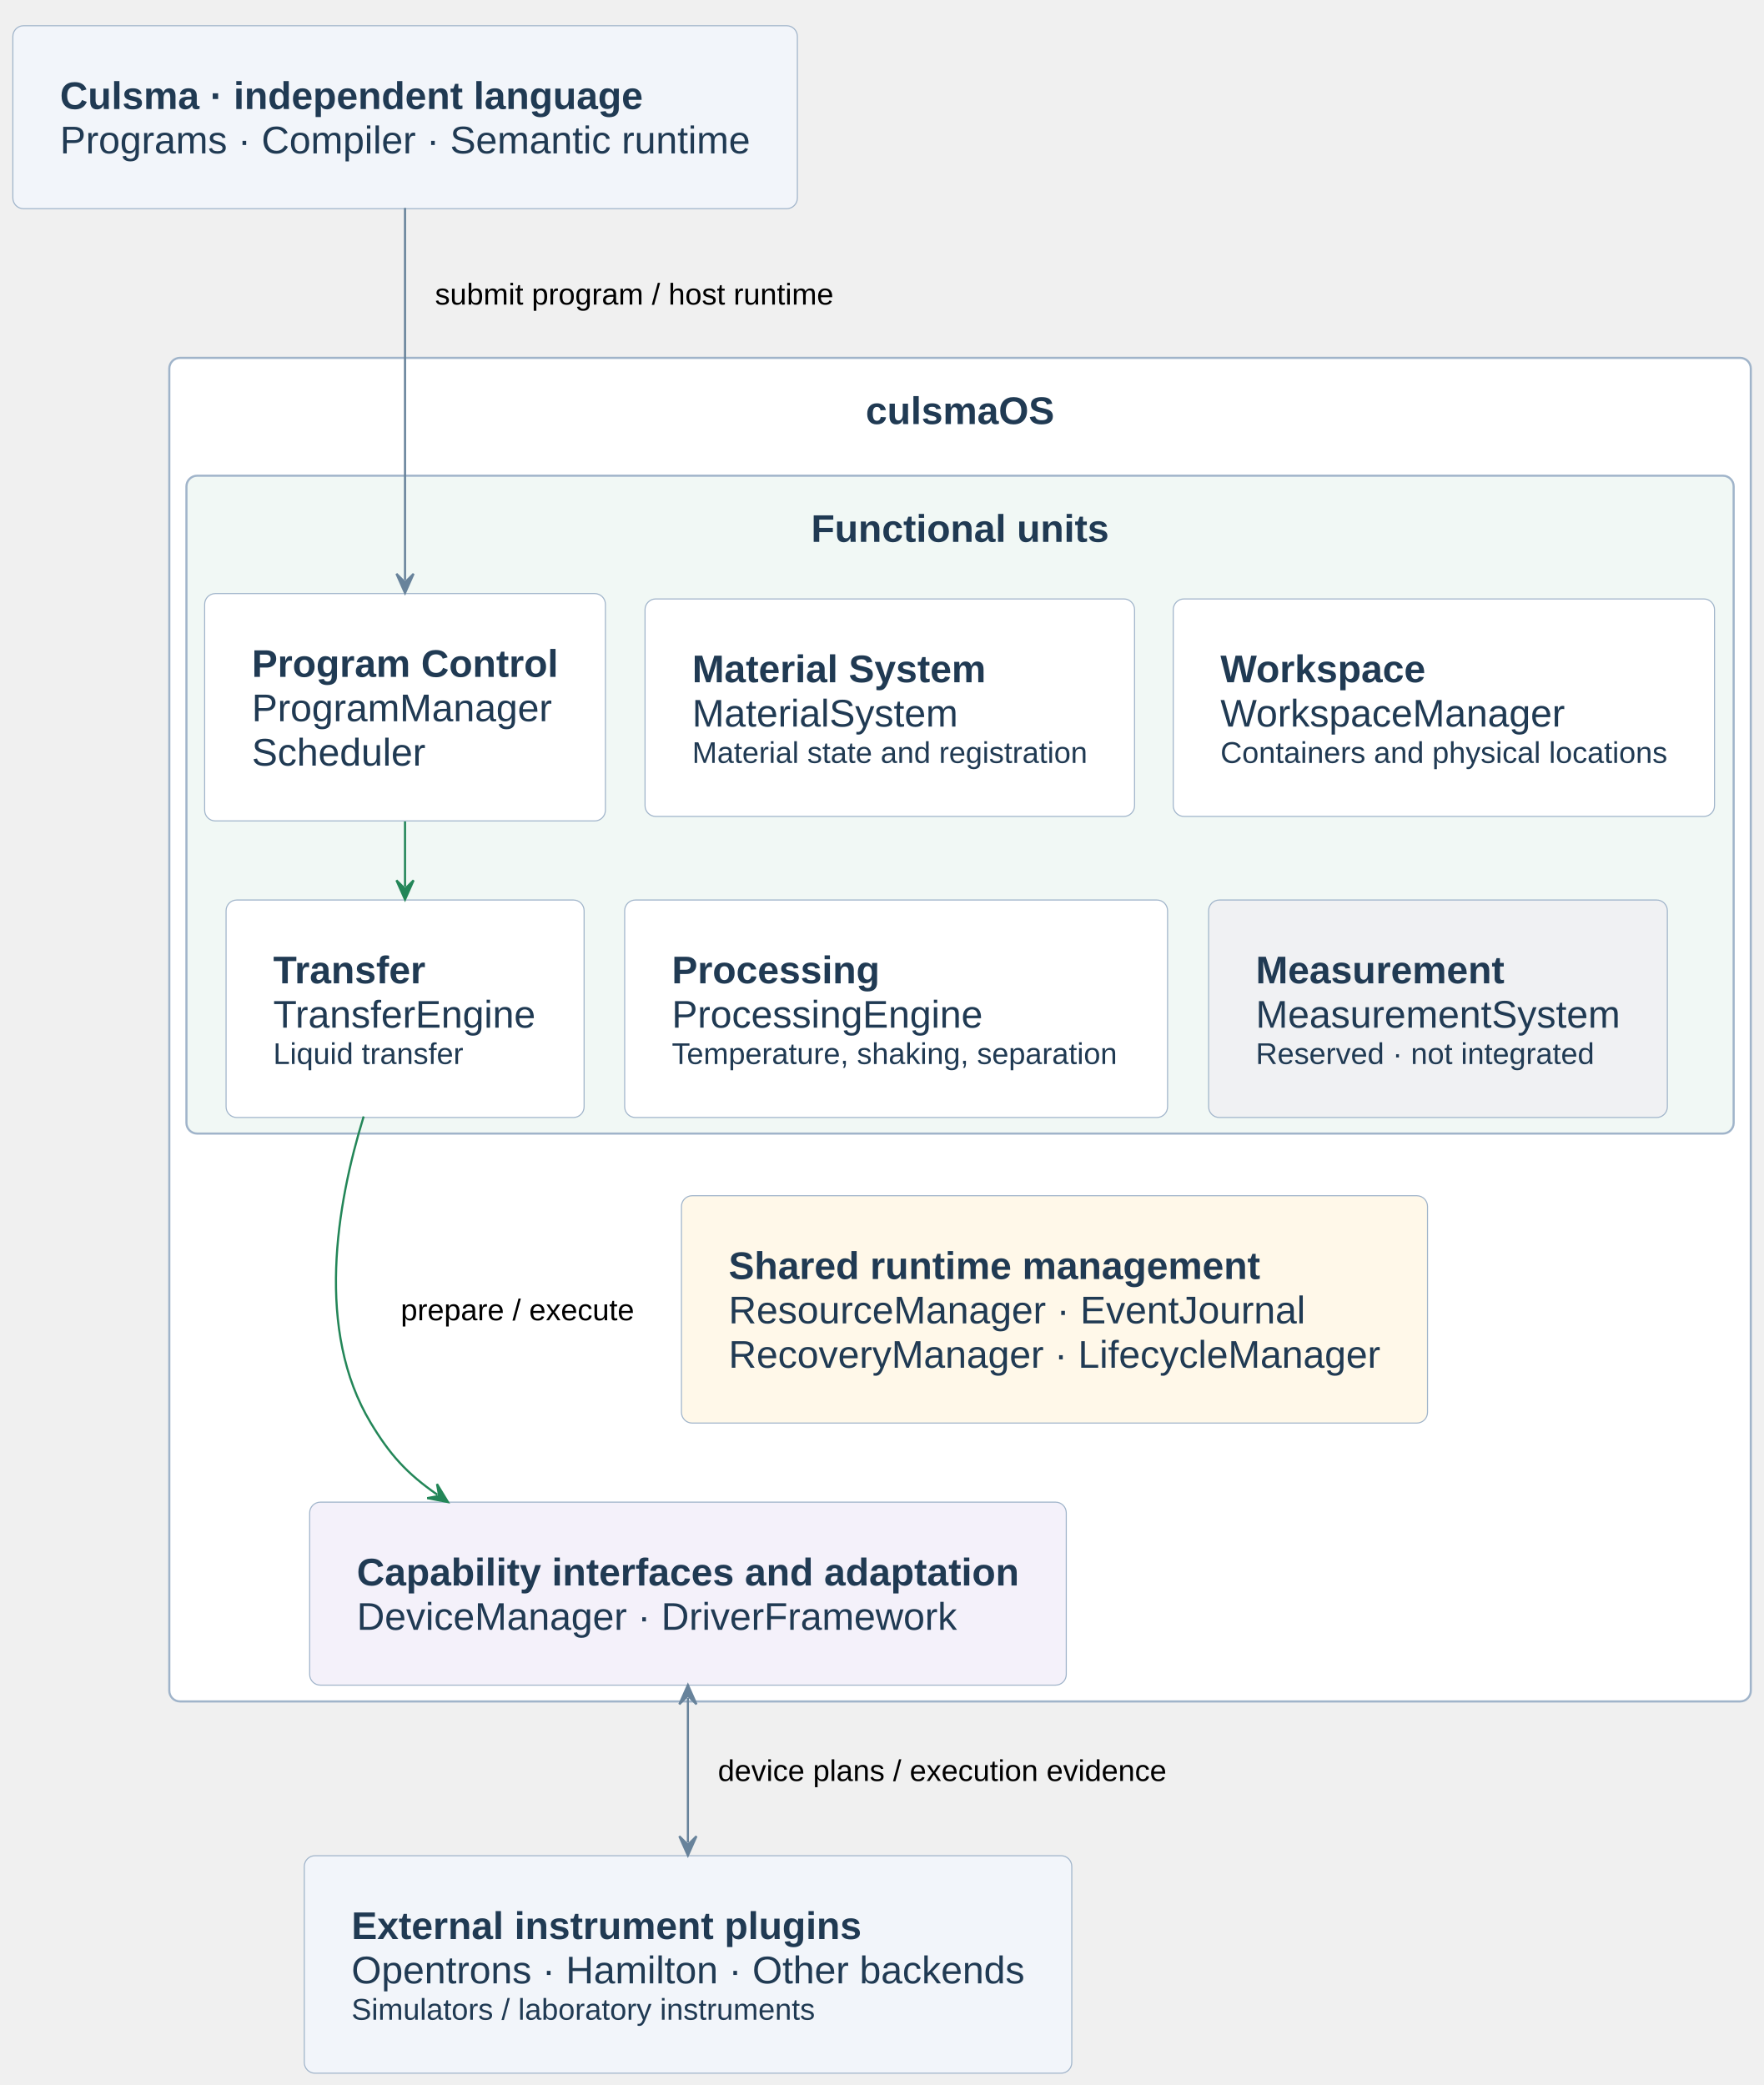
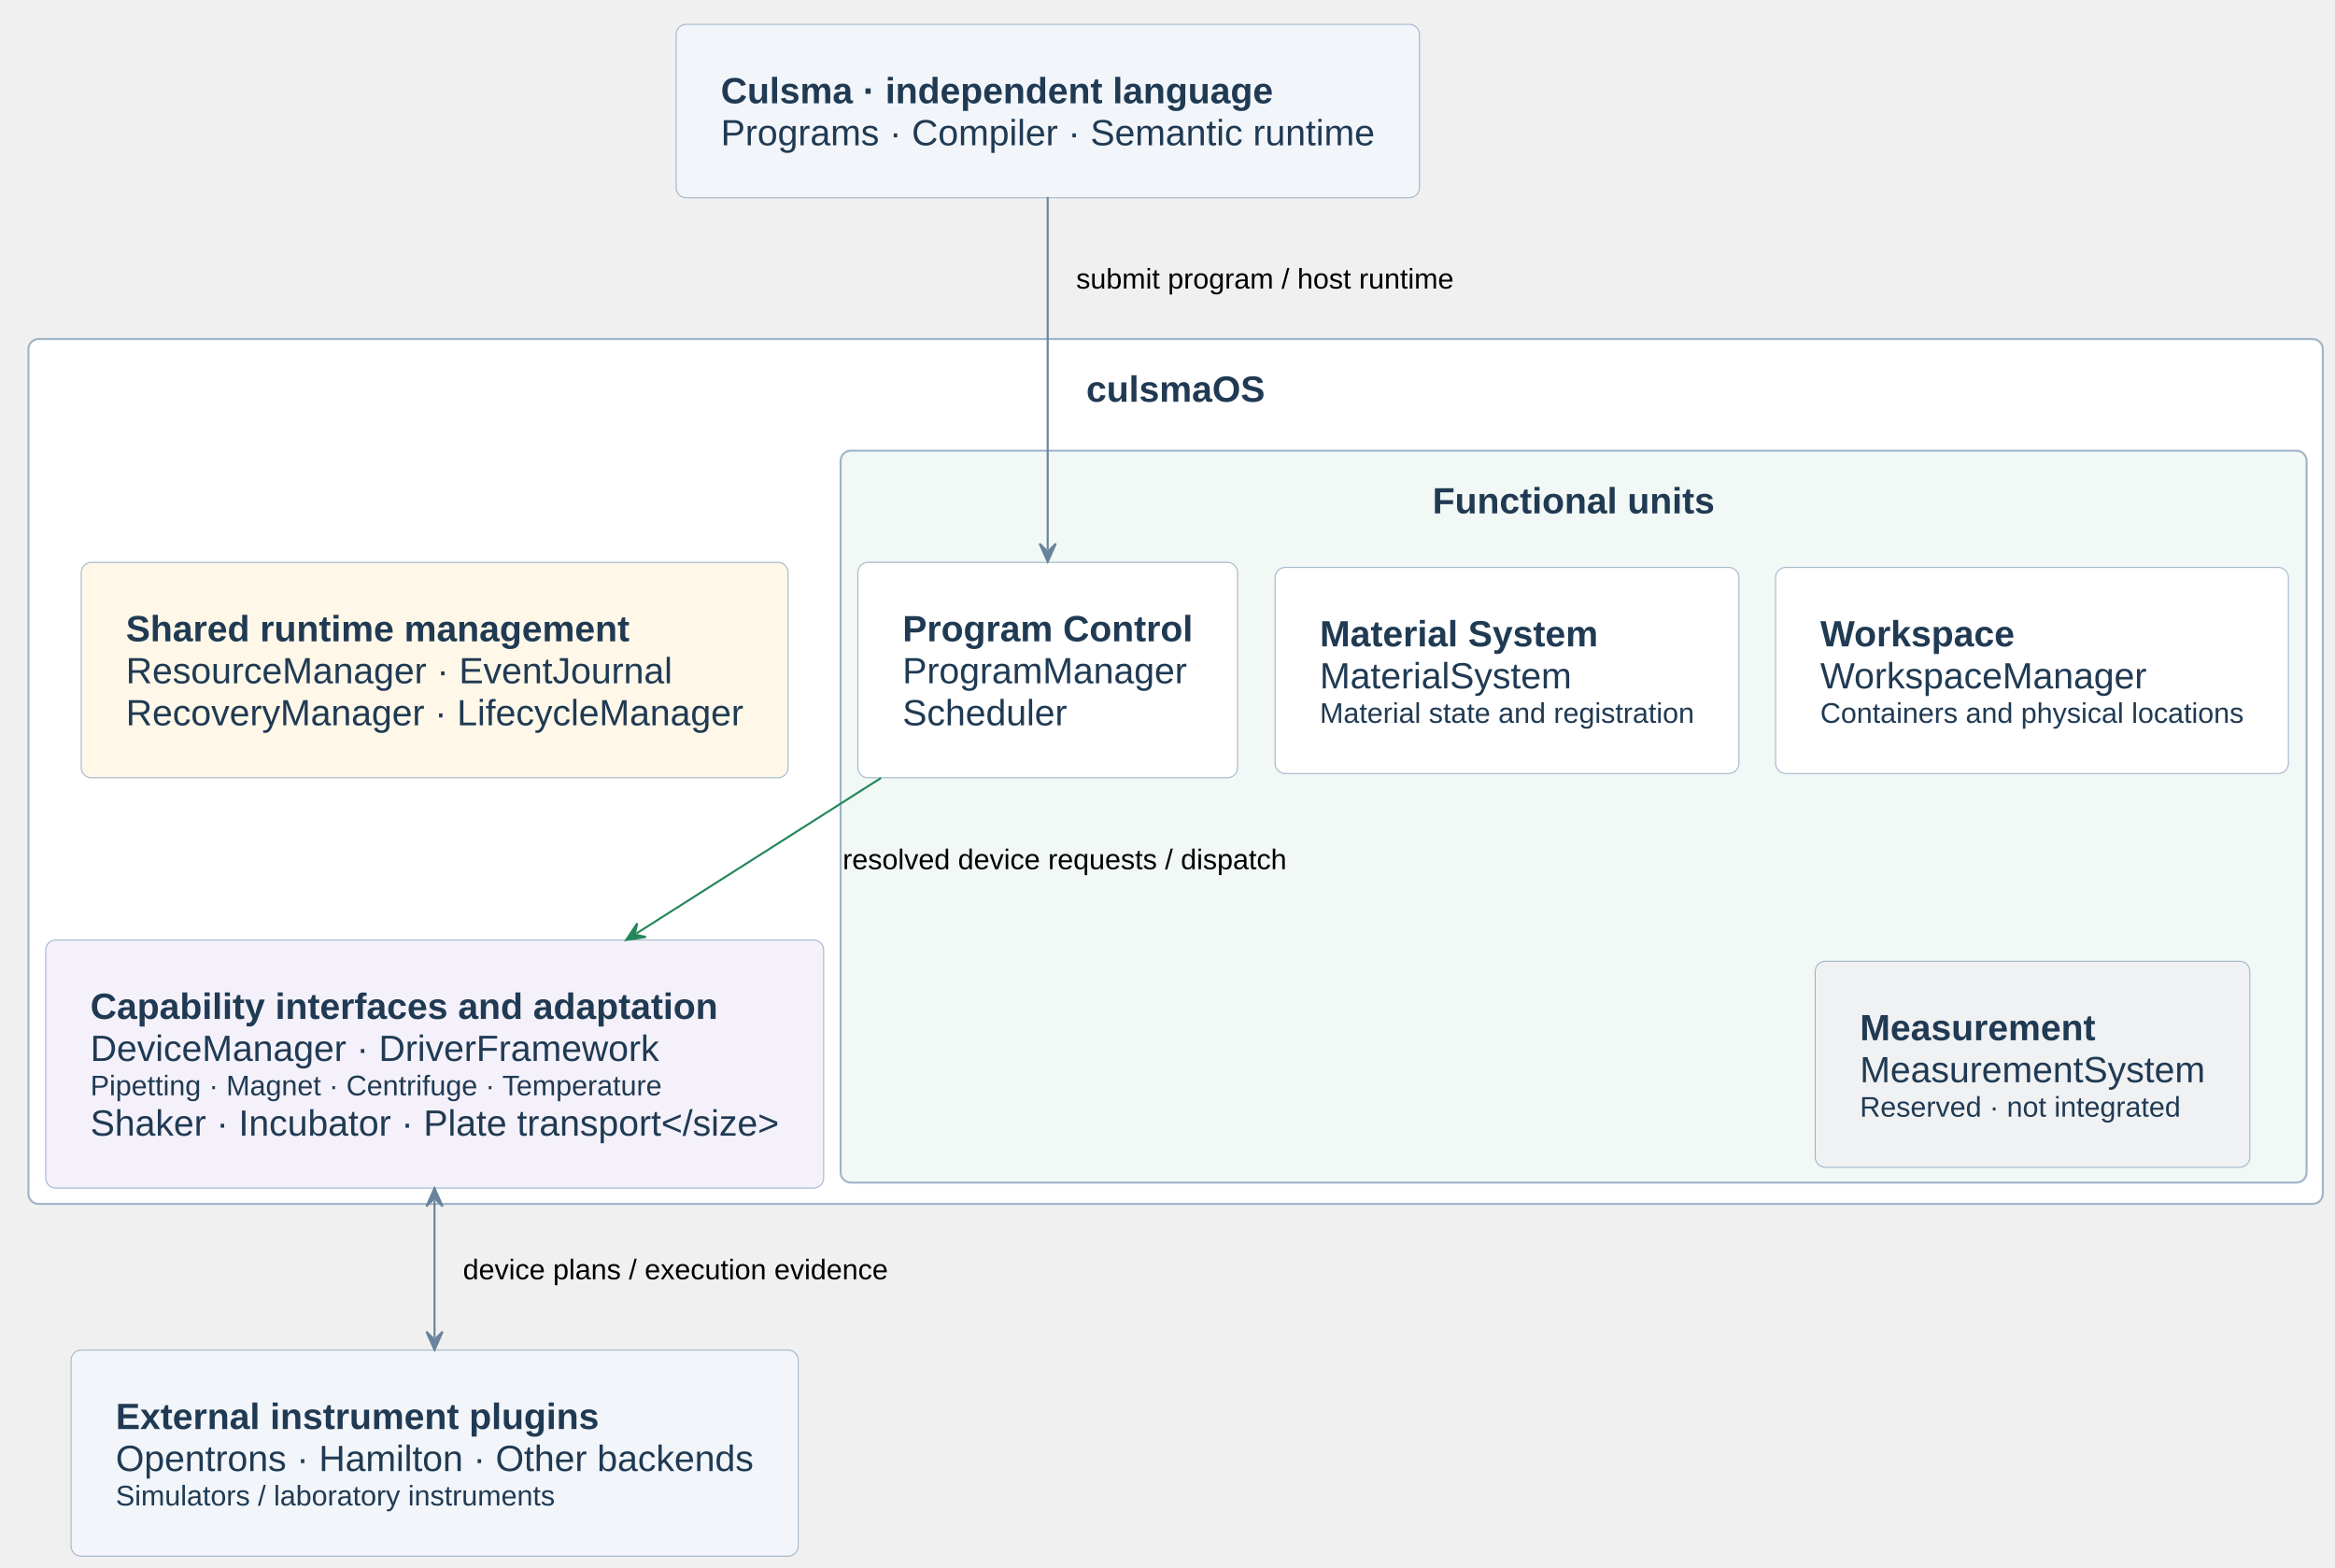
- <svg xmlns="http://www.w3.org/2000/svg" contentStyleType="text/css" data-diagram-type="DESCRIPTION" height="973px" preserveAspectRatio="none" style="width:823px;height:973px;background:#FFFFFF;" version="1.1" viewBox="0 0 823 973" width="823px" zoomAndPan="magnify">
+ <svg xmlns="http://www.w3.org/2000/svg" contentStyleType="text/css" data-diagram-type="DESCRIPTION" height="772px" preserveAspectRatio="none" style="width:1150px;height:772px;background:#FFFFFF;" version="1.1" viewBox="0 0 1150 772" width="1150px" zoomAndPan="magnify">
  <defs />
  <g>
    <g class="cluster" data-entity="OS" data-source-line="26" data-uid="ent0003" id="cluster_OS">
-       <rect fill="#FFFFFF" height="627" rx="5" ry="5" style="stroke:#A0B4CA;stroke-width:1;" width="738" x="79" y="167" />
-       <text fill="#203A53" font-family="Arial" font-size="18" font-weight="bold" lengthAdjust="spacing" textLength="88.04" x="403.98" y="197.884">culsmaOS</text>
+       <rect fill="#FFFFFF" height="426" rx="5" ry="5" style="stroke:#A0B4CA;stroke-width:1;" width="1130" x="14" y="167" />
+       <text fill="#203A53" font-family="Arial" font-size="18" font-weight="bold" lengthAdjust="spacing" textLength="88.04" x="534.98" y="197.884">culsmaOS</text>
    </g>
    <g class="cluster" data-entity="UNITS" data-source-line="27" data-uid="ent0004" id="cluster_UNITS">
-       <rect fill="#F1F8F5" height="307" rx="5" ry="5" style="stroke:#A0B4CA;stroke-width:1;" width="722" x="87" y="222" />
-       <text fill="#203A53" font-family="Arial" font-size="18" font-weight="bold" lengthAdjust="spacing" textLength="138.99" x="378.505" y="252.884">Functional units</text>
+       <rect fill="#F1F8F5" height="360.5" rx="5" ry="5" style="stroke:#A0B4CA;stroke-width:1;" width="722" x="414" y="222" />
+       <text fill="#203A53" font-family="Arial" font-size="18" font-weight="bold" lengthAdjust="spacing" textLength="138.99" x="705.505" y="252.884">Functional units</text>
    </g>
    <g class="entity" data-entity="LANGUAGE" data-source-line="25" data-uid="ent0002" id="entity_LANGUAGE">
-       <rect fill="#F2F5FA" height="85.397" rx="5" ry="5" style="stroke:#A0B4CA;stroke-width:0.5;" width="366.084" x="6" y="12" />
-       <text fill="#203A53" font-family="Arial" font-size="18" font-weight="bold" lengthAdjust="spacing" textLength="272.03" x="28" y="50.884">Culsma · independent language</text>
-       <text fill="#203A53" font-family="Arial" font-size="18" lengthAdjust="spacing" textLength="322.084" x="28" y="71.582">Programs · Compiler · Semantic runtime</text>
+       <rect fill="#F2F5FA" height="85.397" rx="5" ry="5" style="stroke:#A0B4CA;stroke-width:0.5;" width="366.084" x="333" y="12" />
+       <text fill="#203A53" font-family="Arial" font-size="18" font-weight="bold" lengthAdjust="spacing" textLength="272.03" x="355" y="50.884">Culsma · independent language</text>
+       <text fill="#203A53" font-family="Arial" font-size="18" lengthAdjust="spacing" textLength="322.084" x="355" y="71.582">Programs · Compiler · Semantic runtime</text>
    </g>
-     <g class="entity" data-entity="PLUGINS" data-source-line="46" data-uid="ent0021" id="entity_PLUGINS">
-       <rect fill="#F2F5FA" height="101.495" rx="5" ry="5" style="stroke:#A0B4CA;stroke-width:0.5;" width="358.139" x="142" y="866" />
-       <text fill="#203A53" font-family="Arial" font-size="18" font-weight="bold" lengthAdjust="spacing" textLength="238.034" x="164" y="904.884">External instrument plugins</text>
-       <text fill="#203A53" font-family="Arial" font-size="18" lengthAdjust="spacing" textLength="314.139" x="164" y="925.582">Opentrons · Hamilton · Other backends</text>
-       <text fill="#203A53" font-family="Arial" font-size="14" lengthAdjust="spacing" textLength="216.303" x="164" y="942.528">Simulators / laboratory instruments</text>
+     <g class="entity" data-entity="PLUGINS" data-source-line="40" data-uid="ent0015" id="entity_PLUGINS">
+       <rect fill="#F2F5FA" height="101.495" rx="5" ry="5" style="stroke:#A0B4CA;stroke-width:0.5;" width="358.139" x="35" y="665" />
+       <text fill="#203A53" font-family="Arial" font-size="18" font-weight="bold" lengthAdjust="spacing" textLength="238.034" x="57" y="703.884">External instrument plugins</text>
+       <text fill="#203A53" font-family="Arial" font-size="18" lengthAdjust="spacing" textLength="314.139" x="57" y="724.582">Opentrons · Hamilton · Other backends</text>
+       <text fill="#203A53" font-family="Arial" font-size="14" lengthAdjust="spacing" textLength="216.303" x="57" y="741.528">Simulators / laboratory instruments</text>
    </g>
-     <g class="entity" data-entity="COMMON" data-source-line="41" data-uid="ent0017" id="entity_COMMON">
-       <rect fill="#FFF8E9" height="106.095" rx="5" ry="5" style="stroke:#A0B4CA;stroke-width:0.5;" width="348.137" x="318" y="558" />
-       <text fill="#203A53" font-family="Arial" font-size="18" font-weight="bold" lengthAdjust="spacing" textLength="248.062" x="340" y="596.884">Shared runtime management</text>
-       <text fill="#203A53" font-family="Arial" font-size="18" lengthAdjust="spacing" textLength="269.139" x="340" y="617.582">ResourceManager · EventJournal</text>
-       <text fill="#203A53" font-family="Arial" font-size="18" lengthAdjust="spacing" textLength="304.137" x="340" y="638.28">RecoveryManager · LifecycleManager</text>
+     <g class="entity" data-entity="COMMON" data-source-line="36" data-uid="ent0012" id="entity_COMMON">
+       <rect fill="#FFF8E9" height="106.095" rx="5" ry="5" style="stroke:#A0B4CA;stroke-width:0.5;" width="348.137" x="40" y="277" />
+       <text fill="#203A53" font-family="Arial" font-size="18" font-weight="bold" lengthAdjust="spacing" textLength="248.062" x="62" y="315.884">Shared runtime management</text>
+       <text fill="#203A53" font-family="Arial" font-size="18" lengthAdjust="spacing" textLength="269.139" x="62" y="336.582">ResourceManager · EventJournal</text>
+       <text fill="#203A53" font-family="Arial" font-size="18" lengthAdjust="spacing" textLength="304.137" x="62" y="357.28">RecoveryManager · LifecycleManager</text>
    </g>
-     <g class="entity" data-entity="ACCESS" data-source-line="42" data-uid="ent0018" id="entity_ACCESS">
-       <rect fill="#F4F1FA" height="85.397" rx="5" ry="5" style="stroke:#A0B4CA;stroke-width:0.5;" width="353.067" x="144.5" y="701" />
-       <text fill="#203A53" font-family="Arial" font-size="18" font-weight="bold" lengthAdjust="spacing" textLength="309.067" x="166.5" y="739.884">Capability interfaces and adaptation</text>
-       <text fill="#203A53" font-family="Arial" font-size="18" lengthAdjust="spacing" textLength="280.063" x="166.5" y="760.582">DeviceManager · DriverFramework</text>
+     <g class="entity" data-entity="ACCESS" data-source-line="37" data-uid="ent0013" id="entity_ACCESS">
+       <rect fill="#F4F1FA" height="122.193" rx="5" ry="5" style="stroke:#A0B4CA;stroke-width:0.5;" width="383.17" x="22.5" y="463" />
+       <text fill="#203A53" font-family="Arial" font-size="18" font-weight="bold" lengthAdjust="spacing" textLength="309.067" x="44.5" y="501.884">Capability interfaces and adaptation</text>
+       <text fill="#203A53" font-family="Arial" font-size="18" lengthAdjust="spacing" textLength="280.063" x="44.5" y="522.582">DeviceManager · DriverFramework</text>
+       <text fill="#203A53" font-family="Arial" font-size="14" lengthAdjust="spacing" textLength="283.24" x="44.5" y="539.528">Pipetting · Magnet · Centrifuge · Temperature</text>
+       <text fill="#203A53" font-family="Arial" font-size="18" lengthAdjust="spacing" textLength="339.17" x="44.5" y="559.379">Shaker · Incubator · Plate transport&lt;/size&gt;</text>
    </g>
    <g class="entity" data-entity="CONTROL" data-source-line="28" data-uid="ent0005" id="entity_CONTROL">
-       <rect fill="#FFFFFF" height="106.095" rx="5" ry="5" style="stroke:#A0B4CA;stroke-width:0.5;" width="187.007" x="95.5" y="277" />
-       <text fill="#203A53" font-family="Arial" font-size="18" font-weight="bold" lengthAdjust="spacing" textLength="143.007" x="117.5" y="315.884">Program Control</text>
-       <text fill="#203A53" font-family="Arial" font-size="18" lengthAdjust="spacing" textLength="140.062" x="117.5" y="336.582">ProgramManager</text>
-       <text fill="#203A53" font-family="Arial" font-size="18" lengthAdjust="spacing" textLength="81.053" x="117.5" y="357.28">Scheduler</text>
+       <rect fill="#FFFFFF" height="106.095" rx="5" ry="5" style="stroke:#A0B4CA;stroke-width:0.5;" width="187.007" x="422.5" y="277" />
+       <text fill="#203A53" font-family="Arial" font-size="18" font-weight="bold" lengthAdjust="spacing" textLength="143.007" x="444.5" y="315.884">Program Control</text>
+       <text fill="#203A53" font-family="Arial" font-size="18" lengthAdjust="spacing" textLength="140.062" x="444.5" y="336.582">ProgramManager</text>
+       <text fill="#203A53" font-family="Arial" font-size="18" lengthAdjust="spacing" textLength="81.053" x="444.5" y="357.28">Scheduler</text>
    </g>
    <g class="entity" data-entity="MATERIAL" data-source-line="29" data-uid="ent0006" id="entity_MATERIAL">
-       <rect fill="#FFFFFF" height="101.495" rx="5" ry="5" style="stroke:#A0B4CA;stroke-width:0.5;" width="228.427" x="301" y="279.5" />
-       <text fill="#203A53" font-family="Arial" font-size="18" font-weight="bold" lengthAdjust="spacing" textLength="137.065" x="323" y="318.384">Material System</text>
-       <text fill="#203A53" font-family="Arial" font-size="18" lengthAdjust="spacing" textLength="124.031" x="323" y="339.082">MaterialSystem</text>
-       <text fill="#203A53" font-family="Arial" font-size="14" lengthAdjust="spacing" textLength="184.427" x="323" y="356.028">Material state and registration</text>
+       <rect fill="#FFFFFF" height="101.495" rx="5" ry="5" style="stroke:#A0B4CA;stroke-width:0.5;" width="228.427" x="628" y="279.5" />
+       <text fill="#203A53" font-family="Arial" font-size="18" font-weight="bold" lengthAdjust="spacing" textLength="137.065" x="650" y="318.384">Material System</text>
+       <text fill="#203A53" font-family="Arial" font-size="18" lengthAdjust="spacing" textLength="124.031" x="650" y="339.082">MaterialSystem</text>
+       <text fill="#203A53" font-family="Arial" font-size="14" lengthAdjust="spacing" textLength="184.427" x="650" y="356.028">Material state and registration</text>
    </g>
    <g class="entity" data-entity="WORKSPACE" data-source-line="30" data-uid="ent0007" id="entity_WORKSPACE">
-       <rect fill="#FFFFFF" height="101.495" rx="5" ry="5" style="stroke:#A0B4CA;stroke-width:0.5;" width="252.565" x="547.5" y="279.5" />
-       <text fill="#203A53" font-family="Arial" font-size="18" font-weight="bold" lengthAdjust="spacing" textLength="96.038" x="569.5" y="318.384">Workspace</text>
-       <text fill="#203A53" font-family="Arial" font-size="18" lengthAdjust="spacing" textLength="161.068" x="569.5" y="339.082">WorkspaceManager</text>
-       <text fill="#203A53" font-family="Arial" font-size="14" lengthAdjust="spacing" textLength="208.565" x="569.5" y="356.028">Containers and physical locations</text>
+       <rect fill="#FFFFFF" height="101.495" rx="5" ry="5" style="stroke:#A0B4CA;stroke-width:0.5;" width="252.565" x="874.5" y="279.5" />
+       <text fill="#203A53" font-family="Arial" font-size="18" font-weight="bold" lengthAdjust="spacing" textLength="96.038" x="896.5" y="318.384">Workspace</text>
+       <text fill="#203A53" font-family="Arial" font-size="18" lengthAdjust="spacing" textLength="161.068" x="896.5" y="339.082">WorkspaceManager</text>
+       <text fill="#203A53" font-family="Arial" font-size="14" lengthAdjust="spacing" textLength="208.565" x="896.5" y="356.028">Containers and physical locations</text>
    </g>
-     <g class="entity" data-entity="TRANSFER" data-source-line="31" data-uid="ent0008" id="entity_TRANSFER">
-       <rect fill="#FFFFFF" height="101.495" rx="5" ry="5" style="stroke:#A0B4CA;stroke-width:0.5;" width="167.065" x="105.5" y="420" />
-       <text fill="#203A53" font-family="Arial" font-size="18" font-weight="bold" lengthAdjust="spacing" textLength="72.026" x="127.5" y="458.884">Transfer</text>
-       <text fill="#203A53" font-family="Arial" font-size="18" lengthAdjust="spacing" textLength="123.064" x="127.5" y="479.582">TransferEngine</text>
-       <text fill="#203A53" font-family="Arial" font-size="14" lengthAdjust="spacing" textLength="88.717" x="127.5" y="496.528">Liquid transfer</text>
+     <g class="entity" data-entity="MEASURE" data-source-line="31" data-uid="ent0008" id="entity_MEASURE">
+       <rect fill="#F0F1F3" height="101.495" rx="5" ry="5" style="stroke:#A0B4CA;stroke-width:0.5;" width="214.06" x="894" y="473.5" />
+       <text fill="#203A53" font-family="Arial" font-size="18" font-weight="bold" lengthAdjust="spacing" textLength="116.042" x="916" y="512.384">Measurement</text>
+       <text fill="#203A53" font-family="Arial" font-size="18" lengthAdjust="spacing" textLength="170.06" x="916" y="533.082">MeasurementSystem</text>
+       <text fill="#203A53" font-family="Arial" font-size="14" lengthAdjust="spacing" textLength="157.978" x="916" y="550.028">Reserved · not integrated</text>
    </g>
-     <g class="entity" data-entity="PROCESS" data-source-line="32" data-uid="ent0009" id="entity_PROCESS">
-       <rect fill="#FFFFFF" height="101.495" rx="5" ry="5" style="stroke:#A0B4CA;stroke-width:0.5;" width="253.337" x="291.5" y="420" />
-       <text fill="#203A53" font-family="Arial" font-size="18" font-weight="bold" lengthAdjust="spacing" textLength="97.04" x="313.5" y="458.884">Processing</text>
-       <text fill="#203A53" font-family="Arial" font-size="18" lengthAdjust="spacing" textLength="145.09" x="313.5" y="479.582">ProcessingEngine</text>
-       <text fill="#203A53" font-family="Arial" font-size="14" lengthAdjust="spacing" textLength="209.337" x="313.5" y="496.528">Temperature, shaking, separation</text>
+     <g class="link" data-entity-1="LANGUAGE" data-entity-2="CONTROL" data-uid="lnk16" id="link_LANGUAGE_CONTROL">
+       <polygon fill="#68839B" points="516,276.757,520,267.757,516,271.757,512,267.757,516,276.757" style="stroke:#68839B;stroke-width:1;" />
+       <path d="M516,97.039 C516,145.157 516,218.497 516,270.757" fill="none" style="stroke:#68839B;stroke-width:1;" />
+       <text fill="#000000" font-family="Arial" font-size="14" lengthAdjust="spacing" textLength="185.958" x="530" y="142.132">submit program / host runtime</text>
    </g>
-     <g class="entity" data-entity="MEASURE" data-source-line="33" data-uid="ent0010" id="entity_MEASURE">
-       <rect fill="#F0F1F3" height="101.495" rx="5" ry="5" style="stroke:#A0B4CA;stroke-width:0.5;" width="214.06" x="564" y="420" />
-       <text fill="#203A53" font-family="Arial" font-size="18" font-weight="bold" lengthAdjust="spacing" textLength="116.042" x="586" y="458.884">Measurement</text>
-       <text fill="#203A53" font-family="Arial" font-size="18" lengthAdjust="spacing" textLength="170.06" x="586" y="479.582">MeasurementSystem</text>
-       <text fill="#203A53" font-family="Arial" font-size="14" lengthAdjust="spacing" textLength="157.978" x="586" y="496.528">Reserved · not integrated</text>
+     <g class="link" data-entity-1="CONTROL" data-entity-2="ACCESS" data-uid="lnk17" id="link_CONTROL_ACCESS">
+       <polygon fill="#238658" points="308.392,462.99,318.133,461.536,312.611,460.307,313.841,454.785,308.392,462.99" style="stroke:#238658;stroke-width:1;" />
+       <path d="M433.876,383.211 C395.101,407.863 353.677,434.199 313.455,459.77" fill="none" style="stroke:#238658;stroke-width:1;" />
+       <text fill="#000000" font-family="Arial" font-size="14" lengthAdjust="spacing" textLength="218.675" x="415" y="428.132">resolved device requests / dispatch</text>
    </g>
-     <g class="link" data-entity-1="LANGUAGE" data-entity-2="CONTROL" data-uid="lnk22" id="link_LANGUAGE_CONTROL">
-       <polygon fill="#68839B" points="189,276.757,193,267.757,189,271.757,185,267.757,189,276.757" style="stroke:#68839B;stroke-width:1;" />
-       <path d="M189,97.039 C189,145.157 189,218.497 189,270.757" fill="none" style="stroke:#68839B;stroke-width:1;" />
-       <text fill="#000000" font-family="Arial" font-size="14" lengthAdjust="spacing" textLength="185.958" x="203" y="142.132">submit program / host runtime</text>
-     </g>
-     <g class="link" data-entity-1="CONTROL" data-entity-2="TRANSFER" data-uid="lnk23" id="link_CONTROL_TRANSFER">
-       <polygon fill="#238658" points="189,419.81,193,410.81,189,414.81,185,410.81,189,419.81" style="stroke:#238658;stroke-width:1;" />
-       <path d="M189,383.361 C189,395.311 189,401.976 189,413.81" fill="none" style="stroke:#238658;stroke-width:1;" />
-     </g>
-     <g class="link" data-entity-1="TRANSFER" data-entity-2="ACCESS" data-uid="lnk24" id="link_TRANSFER_ACCESS">
-       <polygon fill="#238658" points="209.036,700.962,203.922,692.544,204.928,698.111,199.361,699.117,209.036,700.962" style="stroke:#238658;stroke-width:1;" />
-       <path d="M169.705,521.009 C157.02,562.214 147.07,620.895 173,664 C181.921,678.829 189.76,687.585 204.107,697.541" fill="none" style="stroke:#238658;stroke-width:1;" />
-       <text fill="#000000" font-family="Arial" font-size="14" lengthAdjust="spacing" textLength="108.958" x="187" y="616.132">prepare / execute</text>
-     </g>
-     <g class="link" data-entity-1="ACCESS" data-entity-2="PLUGINS" data-uid="lnk25" id="link_ACCESS_PLUGINS">
-       <polygon fill="#68839B" points="321,786.331,317,795.331,321,791.331,325,795.331,321,786.331" style="stroke:#68839B;stroke-width:1;" />
-       <polygon fill="#68839B" points="321,865.897,325,856.897,321,860.897,317,856.897,321,865.897" style="stroke:#68839B;stroke-width:1;" />
-       <path d="M321,792.331 C321,816.358 321,834.674 321,859.897" fill="none" style="stroke:#68839B;stroke-width:1;" />
-       <text fill="#000000" font-family="Arial" font-size="14" lengthAdjust="spacing" textLength="209.357" x="335" y="831.132">device plans / execution evidence</text>
+     <g class="link" data-entity-1="ACCESS" data-entity-2="PLUGINS" data-uid="lnk18" id="link_ACCESS_PLUGINS">
+       <polygon fill="#68839B" points="214,585.219,210,594.219,214,590.219,218,594.219,214,585.219" style="stroke:#68839B;stroke-width:1;" />
+       <polygon fill="#68839B" points="214,664.906,218,655.906,214,659.906,210,655.906,214,664.906" style="stroke:#68839B;stroke-width:1;" />
+       <path d="M214,591.219 C214,616.904 214,634.511 214,658.906" fill="none" style="stroke:#68839B;stroke-width:1;" />
+       <text fill="#000000" font-family="Arial" font-size="14" lengthAdjust="spacing" textLength="209.357" x="228" y="630.132">device plans / execution evidence</text>
    </g>
  </g>
</svg>
